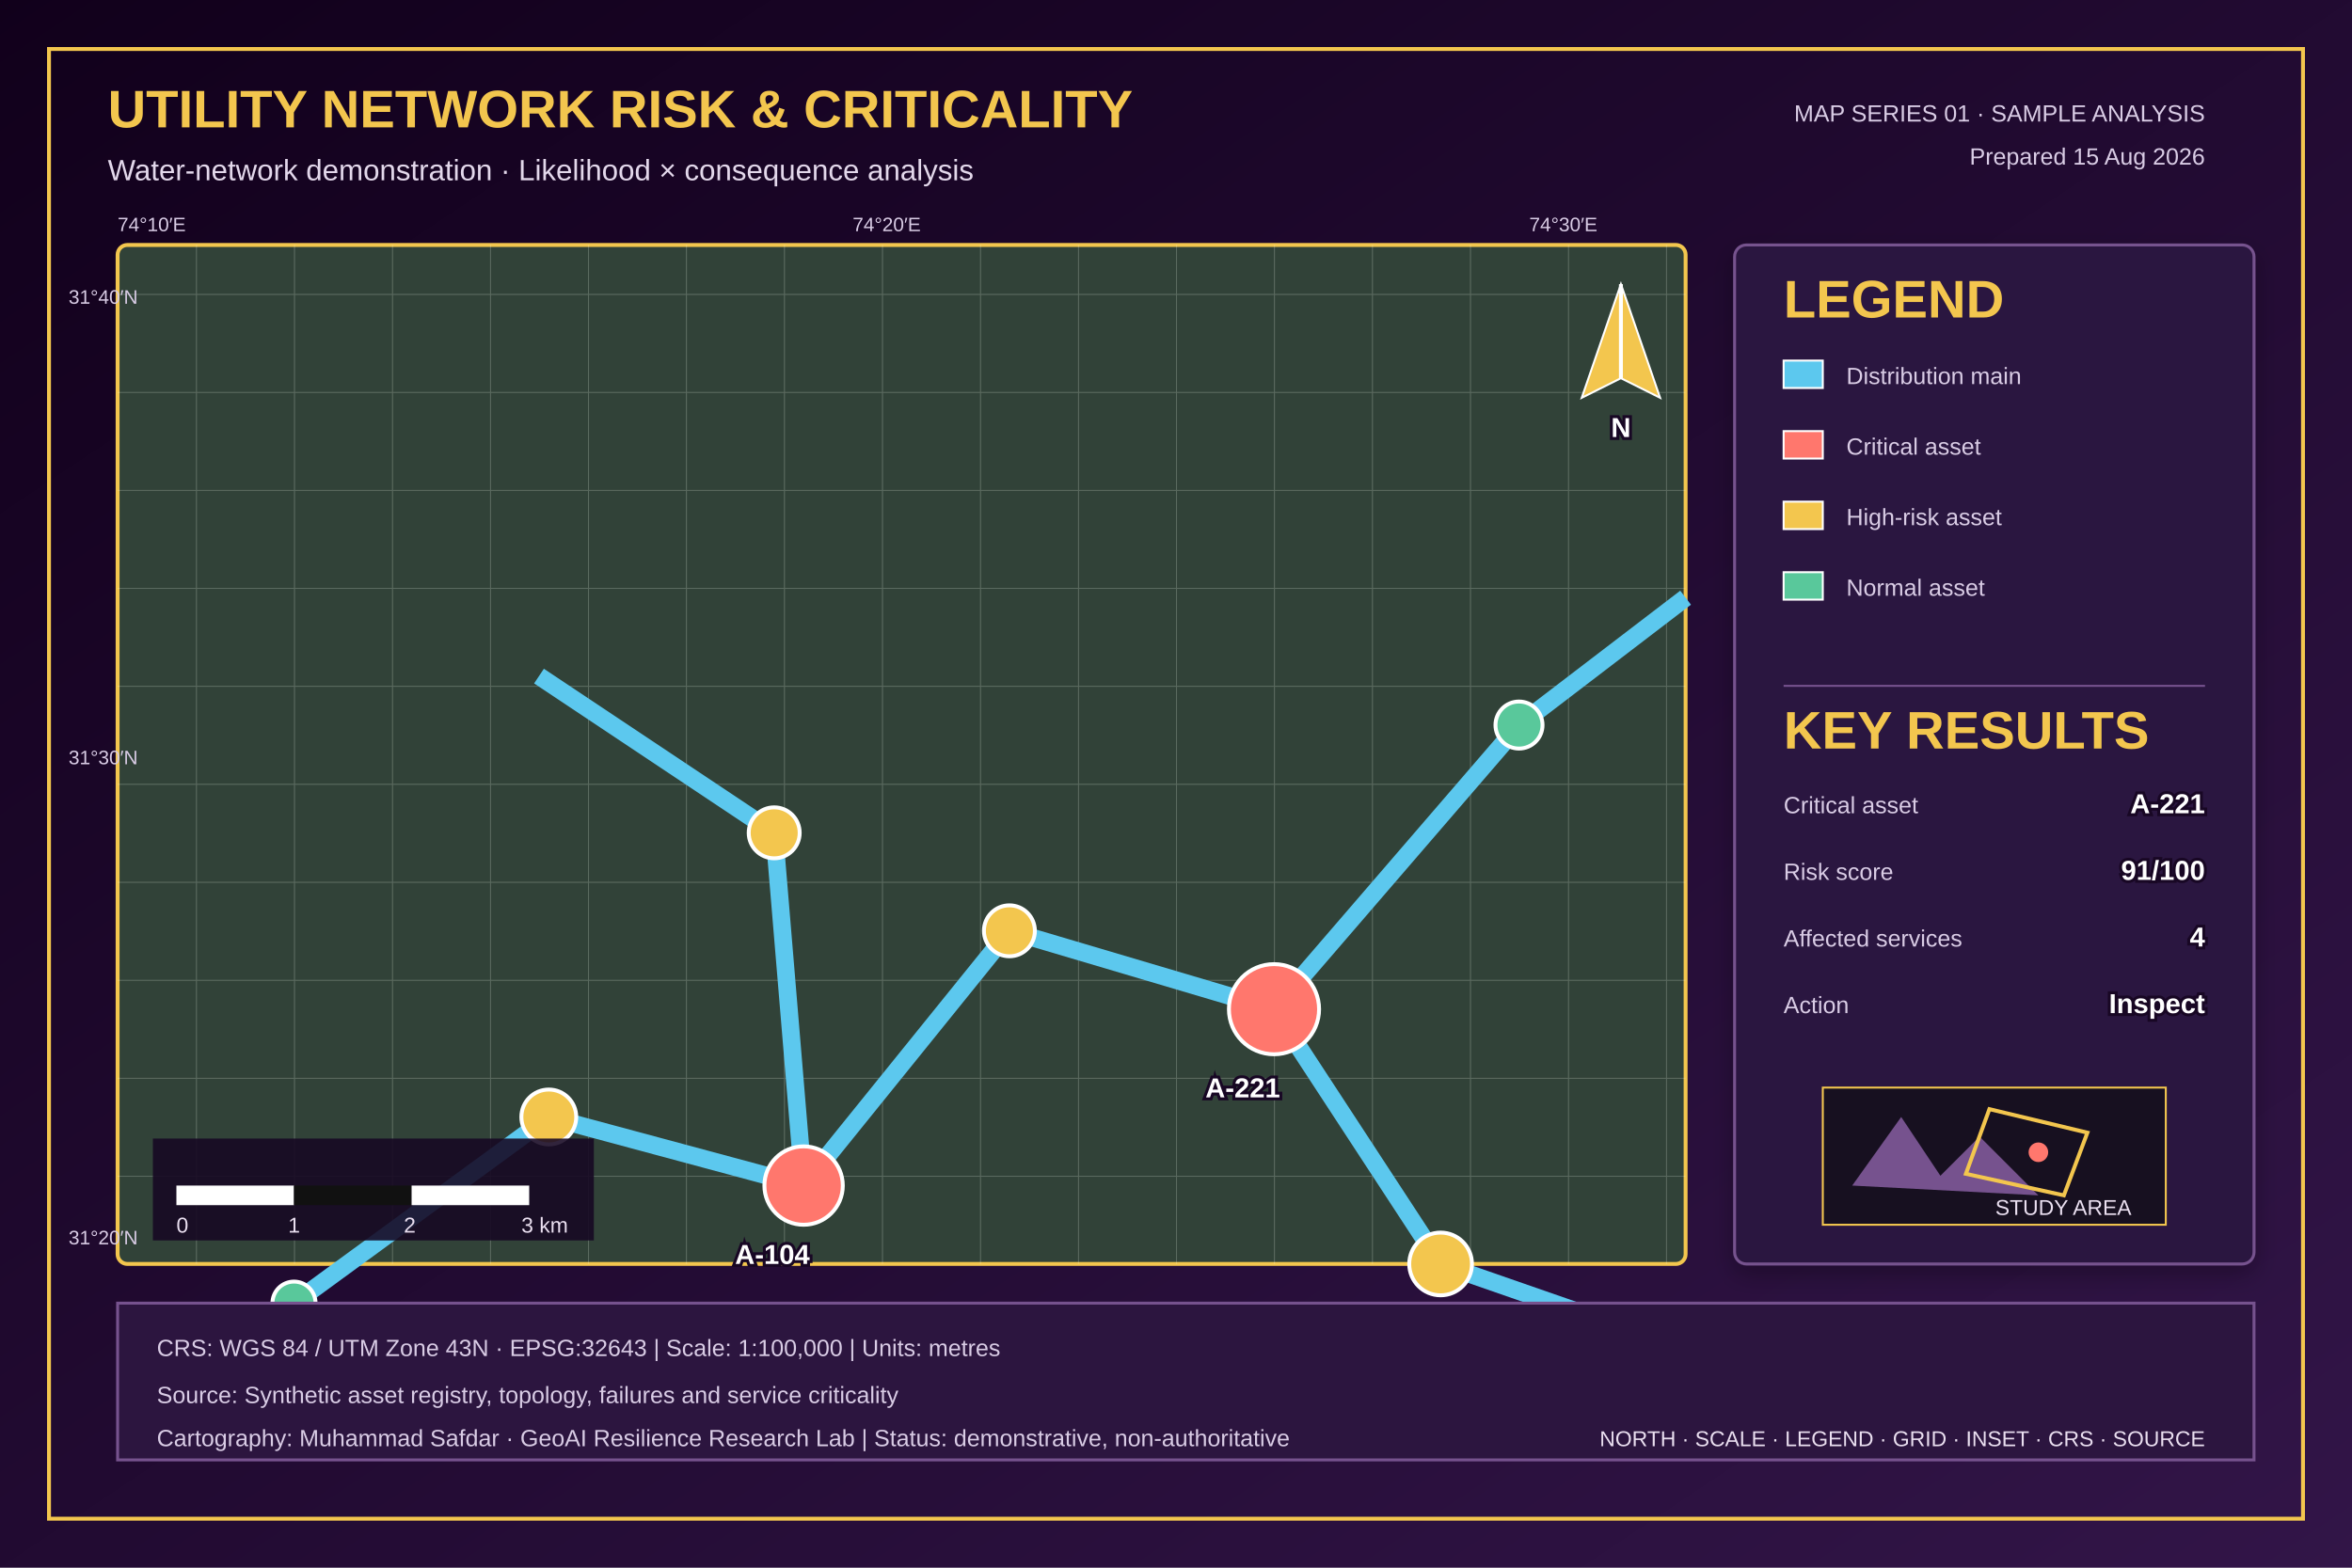
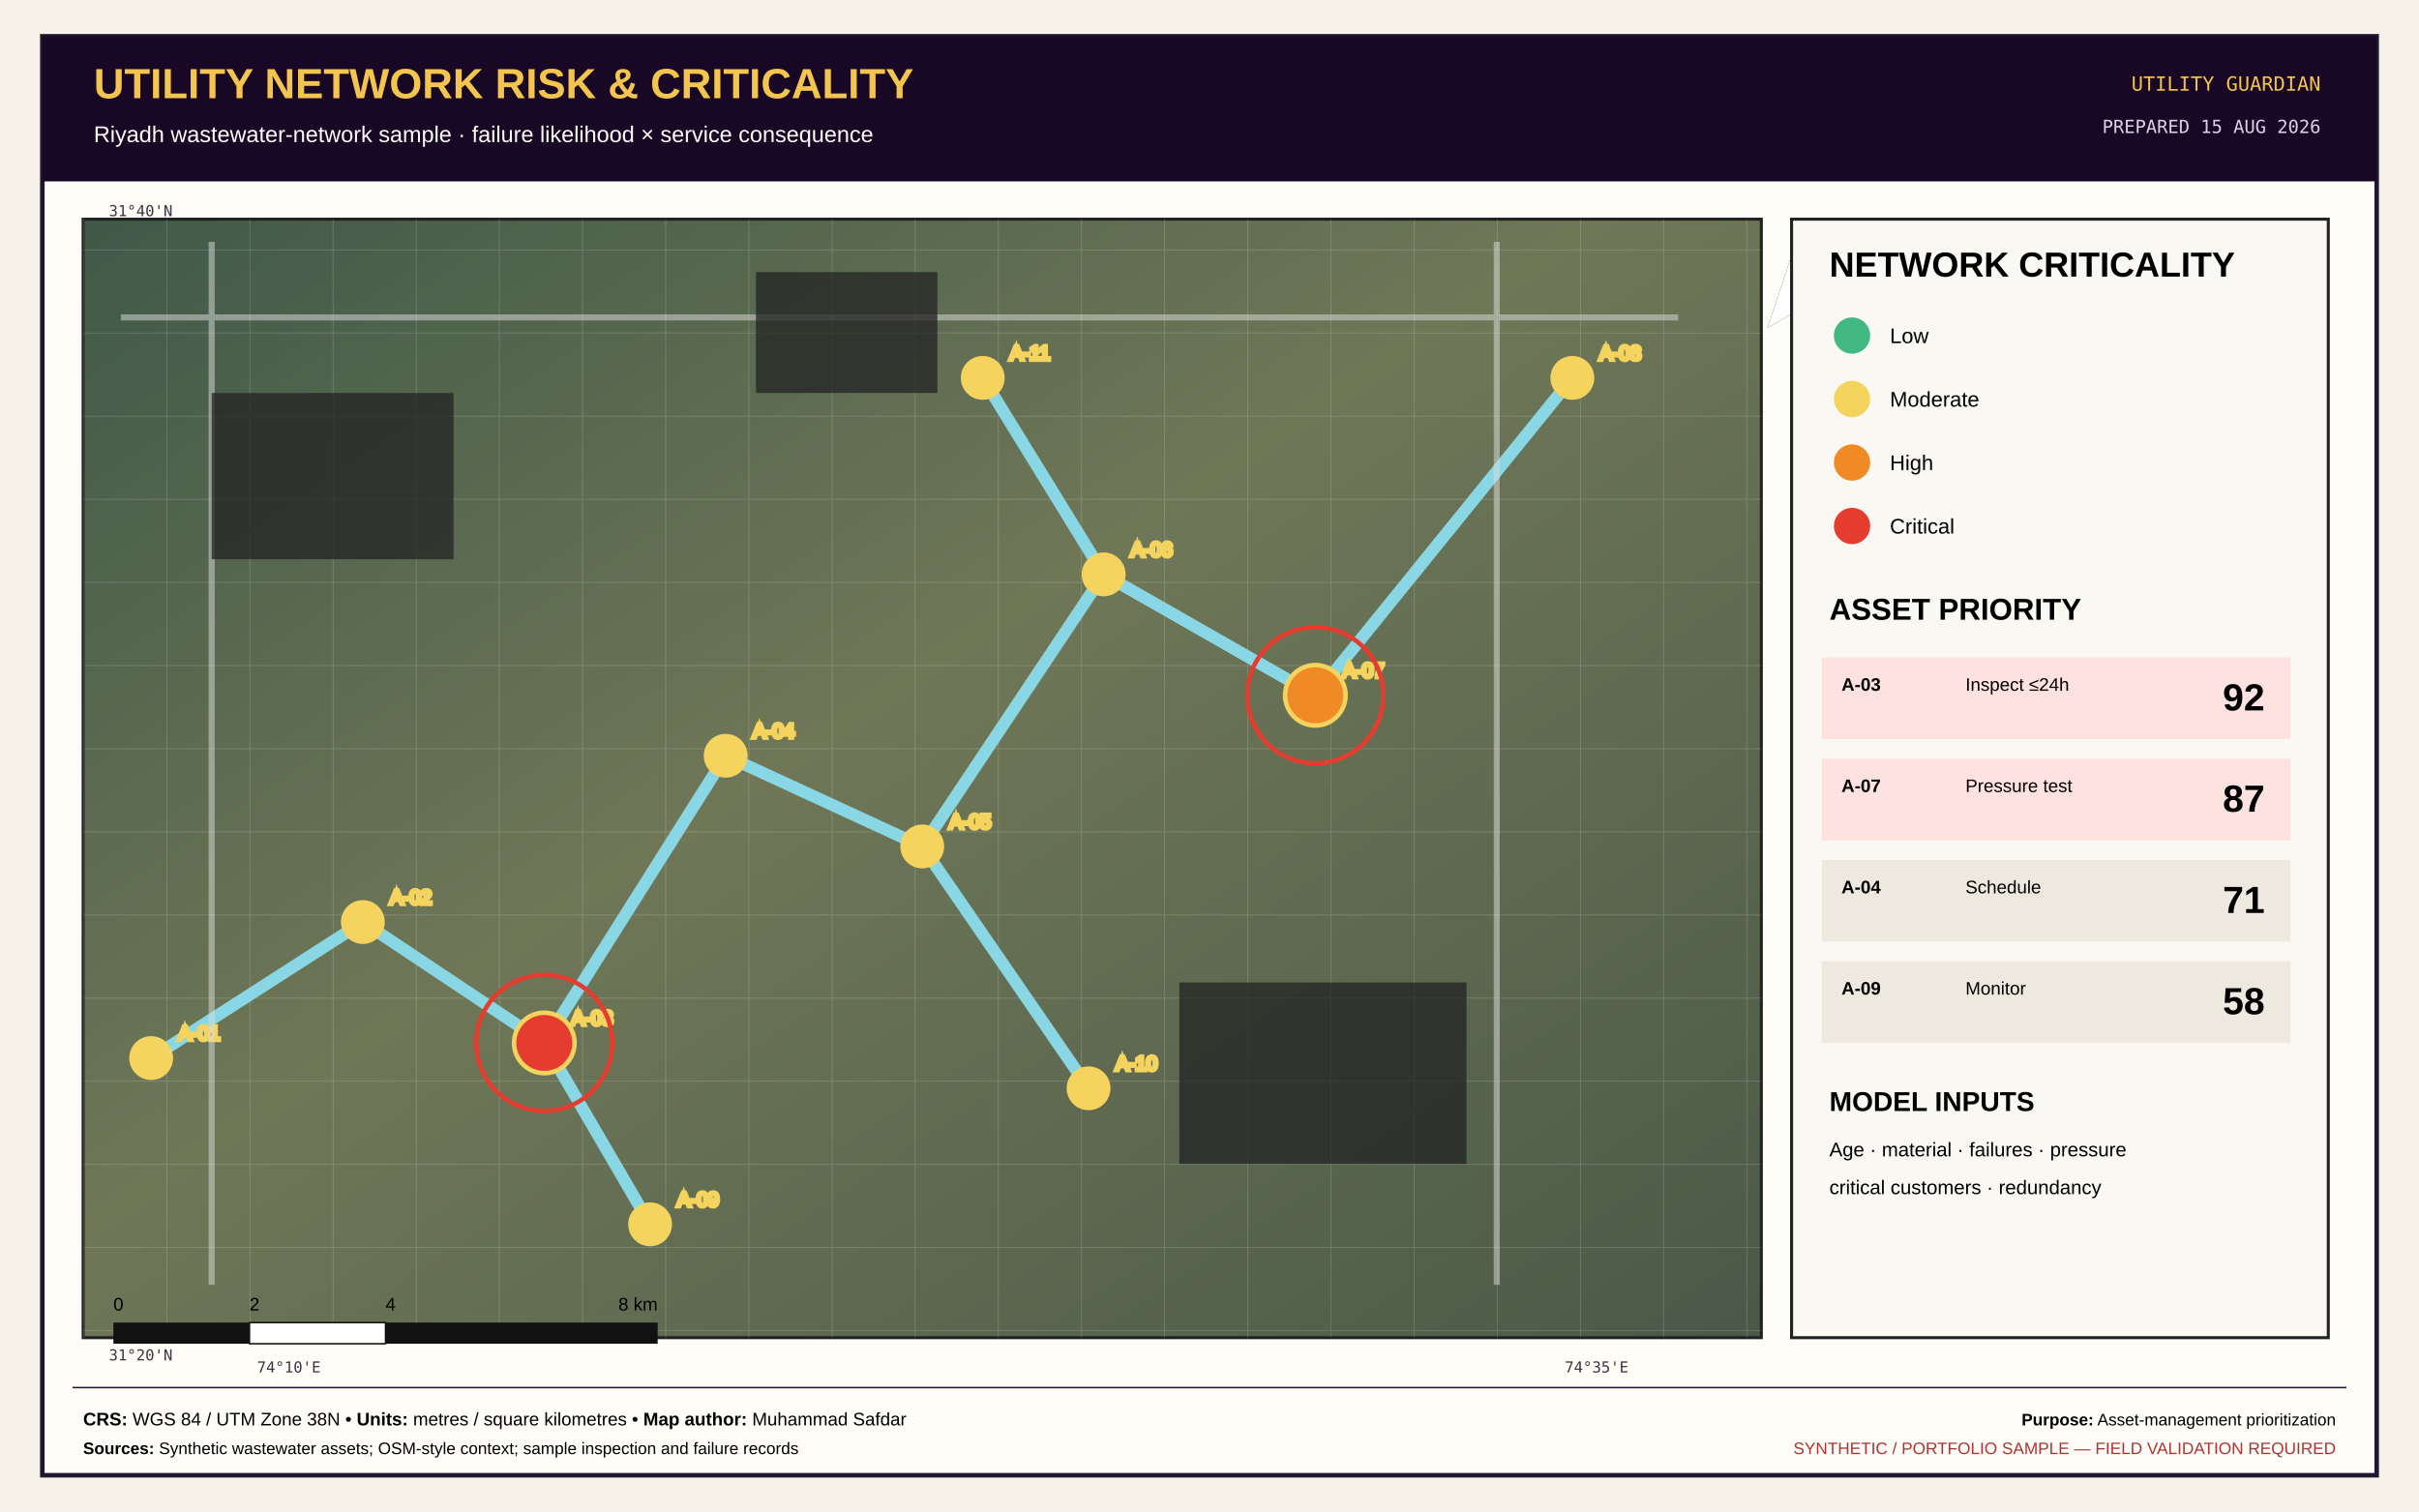
- <svg xmlns="http://www.w3.org/2000/svg" width="1200" height="800" viewBox="0 0 1200 800" role="img" aria-label="UTILITY NETWORK RISK &amp; CRITICALITY">
+ <svg xmlns="http://www.w3.org/2000/svg" viewBox="0 0 1600 1000" role="img" aria-labelledby="title desc">
  <defs>
-     <linearGradient id="bg" x2="1" y2="1">
-       <stop stop-color="#11001b" />
-       <stop offset="1" stop-color="#321548" />
-     </linearGradient>
-     <pattern id="grid" width="50" height="50" patternUnits="userSpaceOnUse">
-       <path d="M50 0H0V50" fill="none" stroke="#eef4e9" stroke-width="1" opacity=".22" />
+     <pattern id="grid" width="55" height="55" patternUnits="userSpaceOnUse">
+       <path d="M55 0H0V55" fill="none" stroke="#ffffff" stroke-opacity=".18" stroke-width="1" />
+     </pattern>
+     <pattern id="fine" width="13" height="13" patternUnits="userSpaceOnUse">
+       <path d="M13 0H0V13" fill="none" stroke="#142e2a" stroke-opacity=".16" stroke-width=".6" />
    </pattern>
    <filter id="shadow">
-       <feDropShadow dx="0" dy="5" stdDeviation="6" flood-opacity=".28" />
+       <feDropShadow dx="0" dy="3" stdDeviation="3" flood-opacity=".25" />
    </filter>
-     <style>.title{font:700 27px Arial;fill:#f3c64e}.subtitle{font:15px Arial;fill:#e3d8eb}.meta{font:12px Arial;fill:#d9cce5}.small{font:11px Arial;fill:#eadff0}.label{font:700 14px Arial;fill:#fff;paint-order:stroke;stroke:#180724;stroke-width:3}.panel{fill:#2c153f;stroke:#76528e;stroke-width:1.5}.road{fill:none;stroke:#5cc8ee;stroke-width:9}.minor{fill:none;stroke:#fff;stroke-width:4;stroke-dasharray:11 8}.good{fill:#59c89b;fill-opacity:.62;stroke:#81e8bc;stroke-width:3}.warn,.high{fill:#f3c64e;stroke:#fff;stroke-width:2}.bad,.critical{fill:#ff776d;stroke:#fff;stroke-width:2}.normal{fill:#59c89b}.tick{font:10px Arial;fill:#d9cce5}</style>
+     <linearGradient id="sat" x1="0" y1="0" x2="1" y2="1">
+       <stop stop-color="#405948" />
+       <stop offset=".45" stop-color="#6f7757" />
+       <stop offset="1" stop-color="#4a5948" />
+     </linearGradient>
  </defs>
-   <rect width="1200" height="800" fill="url(#bg)" />
-   <rect x="25" y="25" width="1150" height="750" fill="none" stroke="#f3c64e" stroke-width="2" />
-   <text x="55" y="65" class="title">UTILITY NETWORK RISK &amp; CRITICALITY</text>
-   <text x="55" y="92" class="subtitle">Water-network demonstration · Likelihood × consequence analysis</text>
-   <text x="1125" y="62" text-anchor="end" class="meta">MAP SERIES 01 · SAMPLE ANALYSIS</text>
-   <text x="1125" y="84" text-anchor="end" class="meta">Prepared 15 Aug 2026</text>
-   <rect x="60" y="125" width="800" height="520" rx="5" fill="#314238" stroke="#f3c64e" stroke-width="2" />
-   <rect x="60" y="125" width="800" height="520" fill="url(#grid)" />
-   <g transform="translate(60 125)">
-     <g fill="none" stroke="#5cc8ee" stroke-width="9">
-       <path d="M90 540L220 445 350 480 455 350 590 390 715 245 800 180" />
-       <path d="M350 480L335 300 215 220" />
-       <path d="M590 390L675 520 790 560" />
-     </g>
-     <g stroke="#fff" stroke-width="2">
-       <circle cx="90" cy="540" r="11" class="normal" />
-       <circle cx="220" cy="445" r="14" class="high" />
-       <circle cx="350" cy="480" r="20" class="critical" />
-       <circle cx="455" cy="350" r="13" class="high" />
-       <circle cx="590" cy="390" r="23" class="critical" />
-       <circle cx="715" cy="245" r="12" class="normal" />
-       <circle cx="335" cy="300" r="13" class="high" />
-       <circle cx="675" cy="520" r="16" class="high" />
-     </g>
-     <text x="315" y="520" class="label">A-104</text>
-     <text x="555" y="435" class="label">A-221</text>
-     <text x="642" y="555" class="label">A-318</text>
+   <rect width="1600" height="1000" fill="#f5f1e8" />
+   <rect x="28" y="24" width="1544" height="952" fill="#fffdf8" stroke="#1d1730" stroke-width="3" />
+   <rect x="28" y="24" width="1544" height="96" fill="#180725" />
+   <text x="62" y="65" fill="#f3c44e" font-family="Arial" font-weight="700" font-size="28">UTILITY NETWORK RISK &amp; CRITICALITY</text>
+   <text x="62" y="94" fill="#fff" font-family="Arial" font-size="15">Riyadh wastewater-network sample · failure likelihood × service consequence</text>
+   <text x="1535" y="60" text-anchor="end" fill="#f3c44e" font-family="monospace" font-size="13">UTILITY GUARDIAN</text>
+   <text x="1535" y="88" text-anchor="end" fill="#ddd1e8" font-family="monospace" font-size="12">PREPARED 15 AUG 2026</text>
+   <rect x="55" y="145" width="1110" height="740" fill="url(#sat)" stroke="#222" stroke-width="2" />
+   <rect x="55" y="145" width="1110" height="740" fill="url(#grid)" />
+   <g stroke="#89d7e5" stroke-width="8" fill="none">
+     <path d="M100 700L240 610 360 690 480 500 610 560 730 380 870 460 1040 250" />
+     <path d="M360 690L430 810" />
+     <path d="M610 560L720 720" />
+     <path d="M730 380L650 250" />
  </g>
-   <g class="tick">
-     <text x="60" y="118">74°10′E</text>
-     <text x="435" y="118">74°20′E</text>
-     <text x="815" y="118" text-anchor="end">74°30′E</text>
-     <text x="35" y="155">31°40′N</text>
-     <text x="35" y="390">31°30′N</text>
-     <text x="35" y="635">31°20′N</text>
+   <g stroke="#f4d35e" stroke-width="3" fill="#163e37">
+     <circle cx="100" cy="700" r="13" fill="#f4d35e" />
+     <text x="118" y="688" fill="#fff" font-family="Arial" font-size="13">A-01</text>
+     <circle cx="240" cy="610" r="13" fill="#f4d35e" />
+     <text x="258" y="598" fill="#fff" font-family="Arial" font-size="13">A-02</text>
+     <circle cx="360" cy="690" r="20" fill="#e43d30" />
+     <text x="378" y="678" fill="#fff" font-family="Arial" font-size="13">A-03</text>
+     <circle cx="480" cy="500" r="13" fill="#f4d35e" />
+     <text x="498" y="488" fill="#fff" font-family="Arial" font-size="13">A-04</text>
+     <circle cx="610" cy="560" r="13" fill="#f4d35e" />
+     <text x="628" y="548" fill="#fff" font-family="Arial" font-size="13">A-05</text>
+     <circle cx="730" cy="380" r="13" fill="#f4d35e" />
+     <text x="748" y="368" fill="#fff" font-family="Arial" font-size="13">A-06</text>
+     <circle cx="870" cy="460" r="20" fill="#f08a24" />
+     <text x="888" y="448" fill="#fff" font-family="Arial" font-size="13">A-07</text>
+     <circle cx="1040" cy="250" r="13" fill="#f4d35e" />
+     <text x="1058" y="238" fill="#fff" font-family="Arial" font-size="13">A-08</text>
+     <circle cx="430" cy="810" r="13" fill="#f4d35e" />
+     <text x="448" y="798" fill="#fff" font-family="Arial" font-size="13">A-09</text>
+     <circle cx="720" cy="720" r="13" fill="#f4d35e" />
+     <text x="738" y="708" fill="#fff" font-family="Arial" font-size="13">A-10</text>
+     <circle cx="650" cy="250" r="13" fill="#f4d35e" />
+     <text x="668" y="238" fill="#fff" font-family="Arial" font-size="13">A-11</text>
  </g>
-   <g transform="translate(805 145)">
-     <path d="M22 0L42 58 22 48 2 58Z" fill="#f3c64e" stroke="#fff" />
-     <path d="M22 0V48" stroke="#fff" stroke-width="2" />
-     <text x="22" y="78" text-anchor="middle" class="label">N</text>
+   <g fill="none" stroke="#ddd" stroke-width="4" opacity=".5">
+     <path d="M80 210H1110" />
+     <path d="M140 160V850" />
+     <path d="M990 160V850" />
  </g>
-   <g transform="translate(90 605)">
-     <rect x="-12" y="-24" width="225" height="52" fill="#160722" fill-opacity=".88" />
-     <rect width="60" height="10" fill="#fff" />
-     <rect x="60" width="60" height="10" fill="#111" />
-     <rect x="120" width="60" height="10" fill="#fff" />
-     <text x="0" y="24" class="small">0</text>
-     <text x="57" y="24" class="small">1</text>
-     <text x="116" y="24" class="small">2</text>
-     <text x="176" y="24" class="small">3 km</text>
+   <g fill="#232323" opacity=".75">
+     <rect x="140" y="260" width="160" height="110" />
+     <rect x="780" y="650" width="190" height="120" />
+     <rect x="500" y="180" width="120" height="80" />
  </g>
-   <rect x="885" y="125" width="265" height="520" rx="6" class="panel" filter="url(#shadow)" />
-   <text x="910" y="162" class="title" font-size="19">LEGEND</text>
-   <rect x="910" y="184" width="20" height="14" fill="#5cc8ee" stroke="#fff" />
-   <text x="942" y="196" class="meta">Distribution main</text>
-   <rect x="910" y="220" width="20" height="14" fill="#ff776d" stroke="#fff" />
-   <text x="942" y="232" class="meta">Critical asset</text>
-   <rect x="910" y="256" width="20" height="14" fill="#f3c64e" stroke="#fff" />
-   <text x="942" y="268" class="meta">High-risk asset</text>
-   <rect x="910" y="292" width="20" height="14" fill="#59c89b" stroke="#fff" />
-   <text x="942" y="304" class="meta">Normal asset</text>
-   <line x1="910" y1="350" x2="1125" y2="350" stroke="#76528e" />
-   <text x="910" y="382" class="title" font-size="19">KEY RESULTS</text>
-   <text x="910" y="415" class="meta">Critical asset</text>
-   <text x="1125" y="415" text-anchor="end" class="label">A-221</text>
-   <text x="910" y="449" class="meta">Risk score</text>
-   <text x="1125" y="449" text-anchor="end" class="label">91/100</text>
-   <text x="910" y="483" class="meta">Affected services</text>
-   <text x="1125" y="483" text-anchor="end" class="label">4</text>
-   <text x="910" y="517" class="meta">Action</text>
-   <text x="1125" y="517" text-anchor="end" class="label">Inspect</text>
-   <rect x="930" y="555" width="175" height="70" fill="#171020" stroke="#f3c64e" />
-   <path d="M945 605L970 570 990 600 1010 580 1040 610Z" fill="#76528e" />
-   <path d="M1015 566l50 12-12 32-50-11z" fill="none" stroke="#f3c64e" stroke-width="2" />
-   <circle cx="1040" cy="588" r="5" fill="#ff776d" />
-   <text x="1018" y="620" class="small">STUDY AREA</text>
-   <rect x="60" y="665" width="1090" height="80" class="panel" />
-   <text x="80" y="692" class="meta">CRS: WGS 84 / UTM Zone 43N · EPSG:32643   |   Scale: 1:100,000   |   Units: metres</text>
-   <text x="80" y="716" class="meta">Source: Synthetic asset registry, topology, failures and service criticality</text>
-   <text x="80" y="738" class="meta">Cartography: Muhammad Safdar · GeoAI Resilience Research Lab   |   Status: demonstrative, non-authoritative</text>
-   <text x="1125" y="738" text-anchor="end" class="small">NORTH · SCALE · LEGEND · GRID · INSET · CRS · SOURCE</text>
+   <g stroke="#e43d30" stroke-width="3" fill="none">
+     <circle cx="360" cy="690" r="45" />
+     <circle cx="870" cy="460" r="45" />
+   </g>
+   <g transform="translate(1165 145)">
+     <path d="M28 0L52 72 28 58 4 72Z" fill="#111" />
+     <path d="M28 0V58L4 72Z" fill="#fff" />
+     <text x="28" y="94" text-anchor="middle" font-family="Arial" font-weight="700" font-size="18">N</text>
+   </g>
+   <g transform="translate(75 875)">
+     <rect width="90" height="14" fill="#111" />
+     <rect x="90" width="90" height="14" fill="#fff" stroke="#111" />
+     <rect x="180" width="180" height="14" fill="#111" />
+     <text y="-8" font-family="Arial" font-size="12">0</text>
+     <text x="90" y="-8" font-family="Arial" font-size="12">2</text>
+     <text x="180" y="-8" font-family="Arial" font-size="12">4</text>
+     <text x="360" y="-8" text-anchor="end" font-family="Arial" font-size="12">8 km</text>
+   </g>
+   <g fill="#3a3542" font-family="monospace" font-size="10">
+     <text x="72" y="143">31°40'N</text>
+     <text x="72" y="900">31°20'N</text>
+     <text x="170" y="908">74°10'E</text>
+     <text x="1035" y="908">74°35'E</text>
+   </g>
+   <rect x="1185" y="145" width="355" height="740" fill="#faf8f2" stroke="#222" stroke-width="2" />
+   <text x="1210" y="183" font-family="Arial" font-size="23" font-weight="700">NETWORK CRITICALITY</text>
+   <circle cx="1225" cy="222" r="12" fill="#42b983" />
+   <text x="1250" y="227" font-family="Arial" font-size="14">Low</text>
+   <circle cx="1225" cy="264" r="12" fill="#f4d35e" />
+   <text x="1250" y="269" font-family="Arial" font-size="14">Moderate</text>
+   <circle cx="1225" cy="306" r="12" fill="#f08a24" />
+   <text x="1250" y="311" font-family="Arial" font-size="14">High</text>
+   <circle cx="1225" cy="348" r="12" fill="#e43d30" />
+   <text x="1250" y="353" font-family="Arial" font-size="14">Critical</text>
+   <text x="1210" y="410" font-family="Arial" font-size="20" font-weight="700">ASSET PRIORITY</text>
+   <rect x="1205" y="435" width="310" height="54" fill="#fde2df" />
+   <text x="1218" y="457" font-family="Arial" font-weight="700">A-03</text>
+   <text x="1300" y="457" font-family="Arial">Inspect ≤24h</text>
+   <text x="1498" y="470" text-anchor="end" font-size="25" font-family="Arial" font-weight="700">92</text>
+   <rect x="1205" y="502" width="310" height="54" fill="#fde2df" />
+   <text x="1218" y="524" font-family="Arial" font-weight="700">A-07</text>
+   <text x="1300" y="524" font-family="Arial">Pressure test</text>
+   <text x="1498" y="537" text-anchor="end" font-size="25" font-family="Arial" font-weight="700">87</text>
+   <rect x="1205" y="569" width="310" height="54" fill="#eee9df" />
+   <text x="1218" y="591" font-family="Arial" font-weight="700">A-04</text>
+   <text x="1300" y="591" font-family="Arial">Schedule</text>
+   <text x="1498" y="604" text-anchor="end" font-size="25" font-family="Arial" font-weight="700">71</text>
+   <rect x="1205" y="636" width="310" height="54" fill="#eee9df" />
+   <text x="1218" y="658" font-family="Arial" font-weight="700">A-09</text>
+   <text x="1300" y="658" font-family="Arial">Monitor</text>
+   <text x="1498" y="671" text-anchor="end" font-size="25" font-family="Arial" font-weight="700">58</text>
+   <text x="1210" y="735" font-family="Arial" font-size="18" font-weight="700">MODEL INPUTS</text>
+   <text x="1210" y="765" font-family="Arial" font-size="13">Age · material · failures · pressure</text>
+   <text x="1210" y="790" font-family="Arial" font-size="13">critical customers · redundancy</text>
+   <line x1="48" y1="918" x2="1552" y2="918" stroke="#1d1730" />
+   <text x="55" y="943" font-family="Arial" font-size="12">
+     <tspan font-weight="700">CRS:</tspan> WGS 84 / UTM Zone 38N   •   <tspan font-weight="700">Units:</tspan> metres / square kilometres   •   <tspan font-weight="700">Map author:</tspan> Muhammad Safdar</text>
+   <text x="55" y="962" font-family="Arial" font-size="11">
+     <tspan font-weight="700">Sources:</tspan> Synthetic wastewater assets; OSM-style context; sample inspection and failure records</text>
+   <text x="1545" y="943" text-anchor="end" font-family="Arial" font-size="11">
+     <tspan font-weight="700">Purpose:</tspan> Asset-management prioritization</text>
+   <text x="1545" y="962" text-anchor="end" fill="#a33" font-family="Arial" font-size="11">SYNTHETIC / PORTFOLIO SAMPLE — FIELD VALIDATION REQUIRED</text>
</svg>
